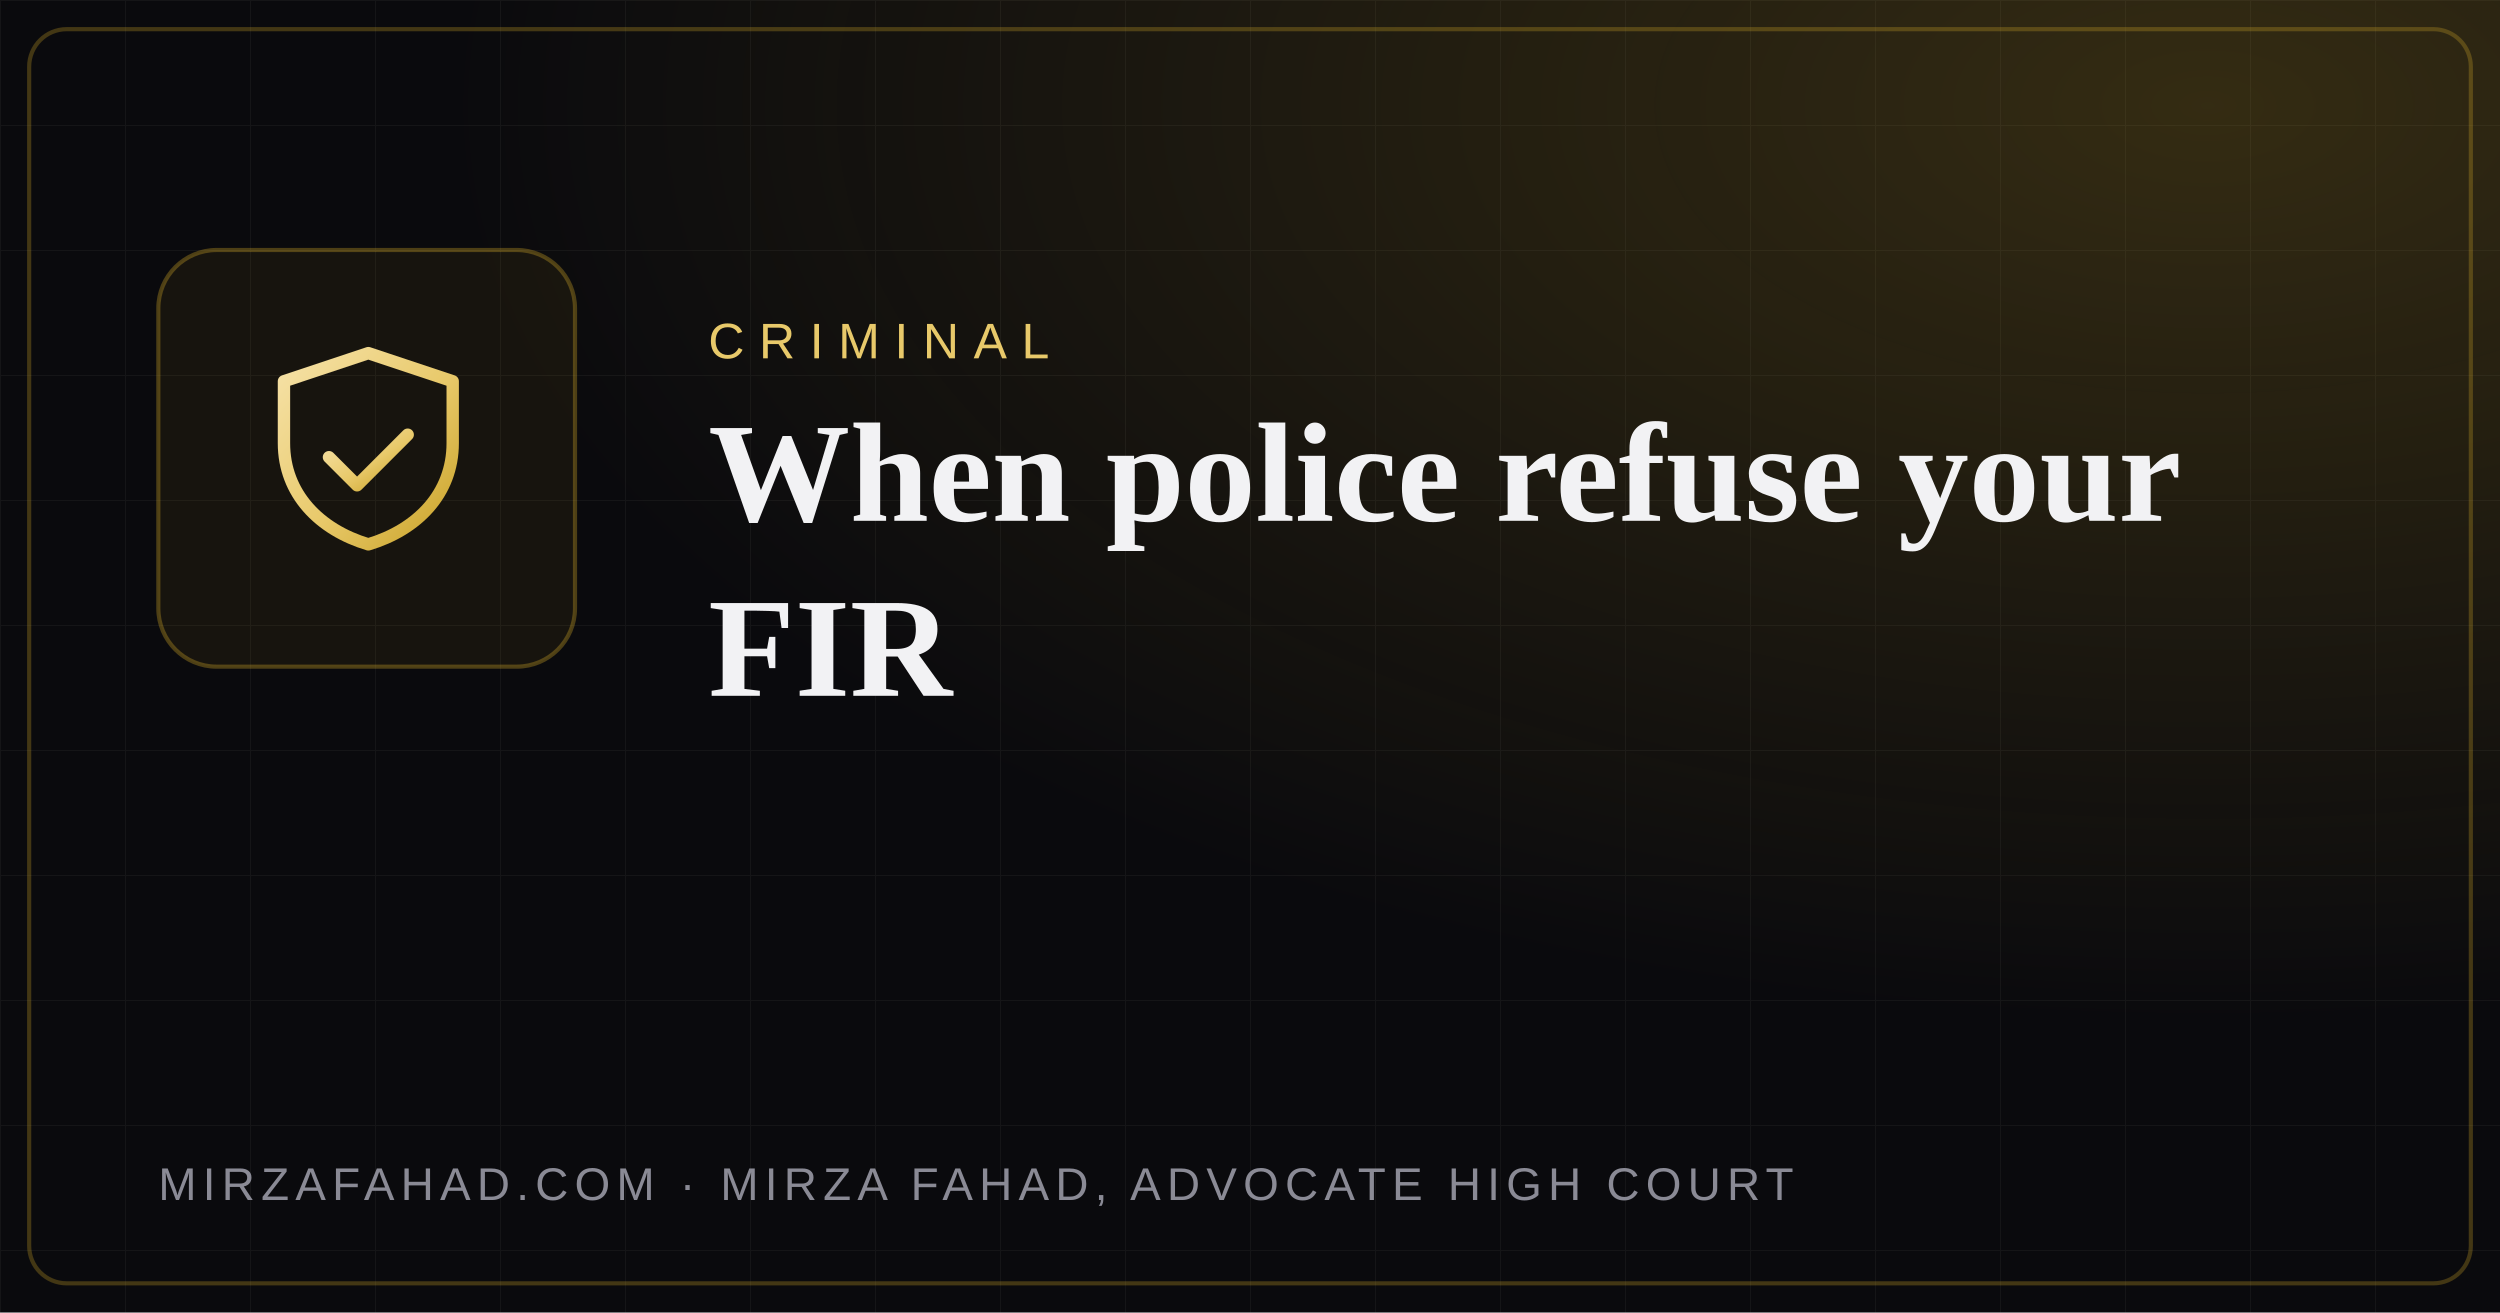
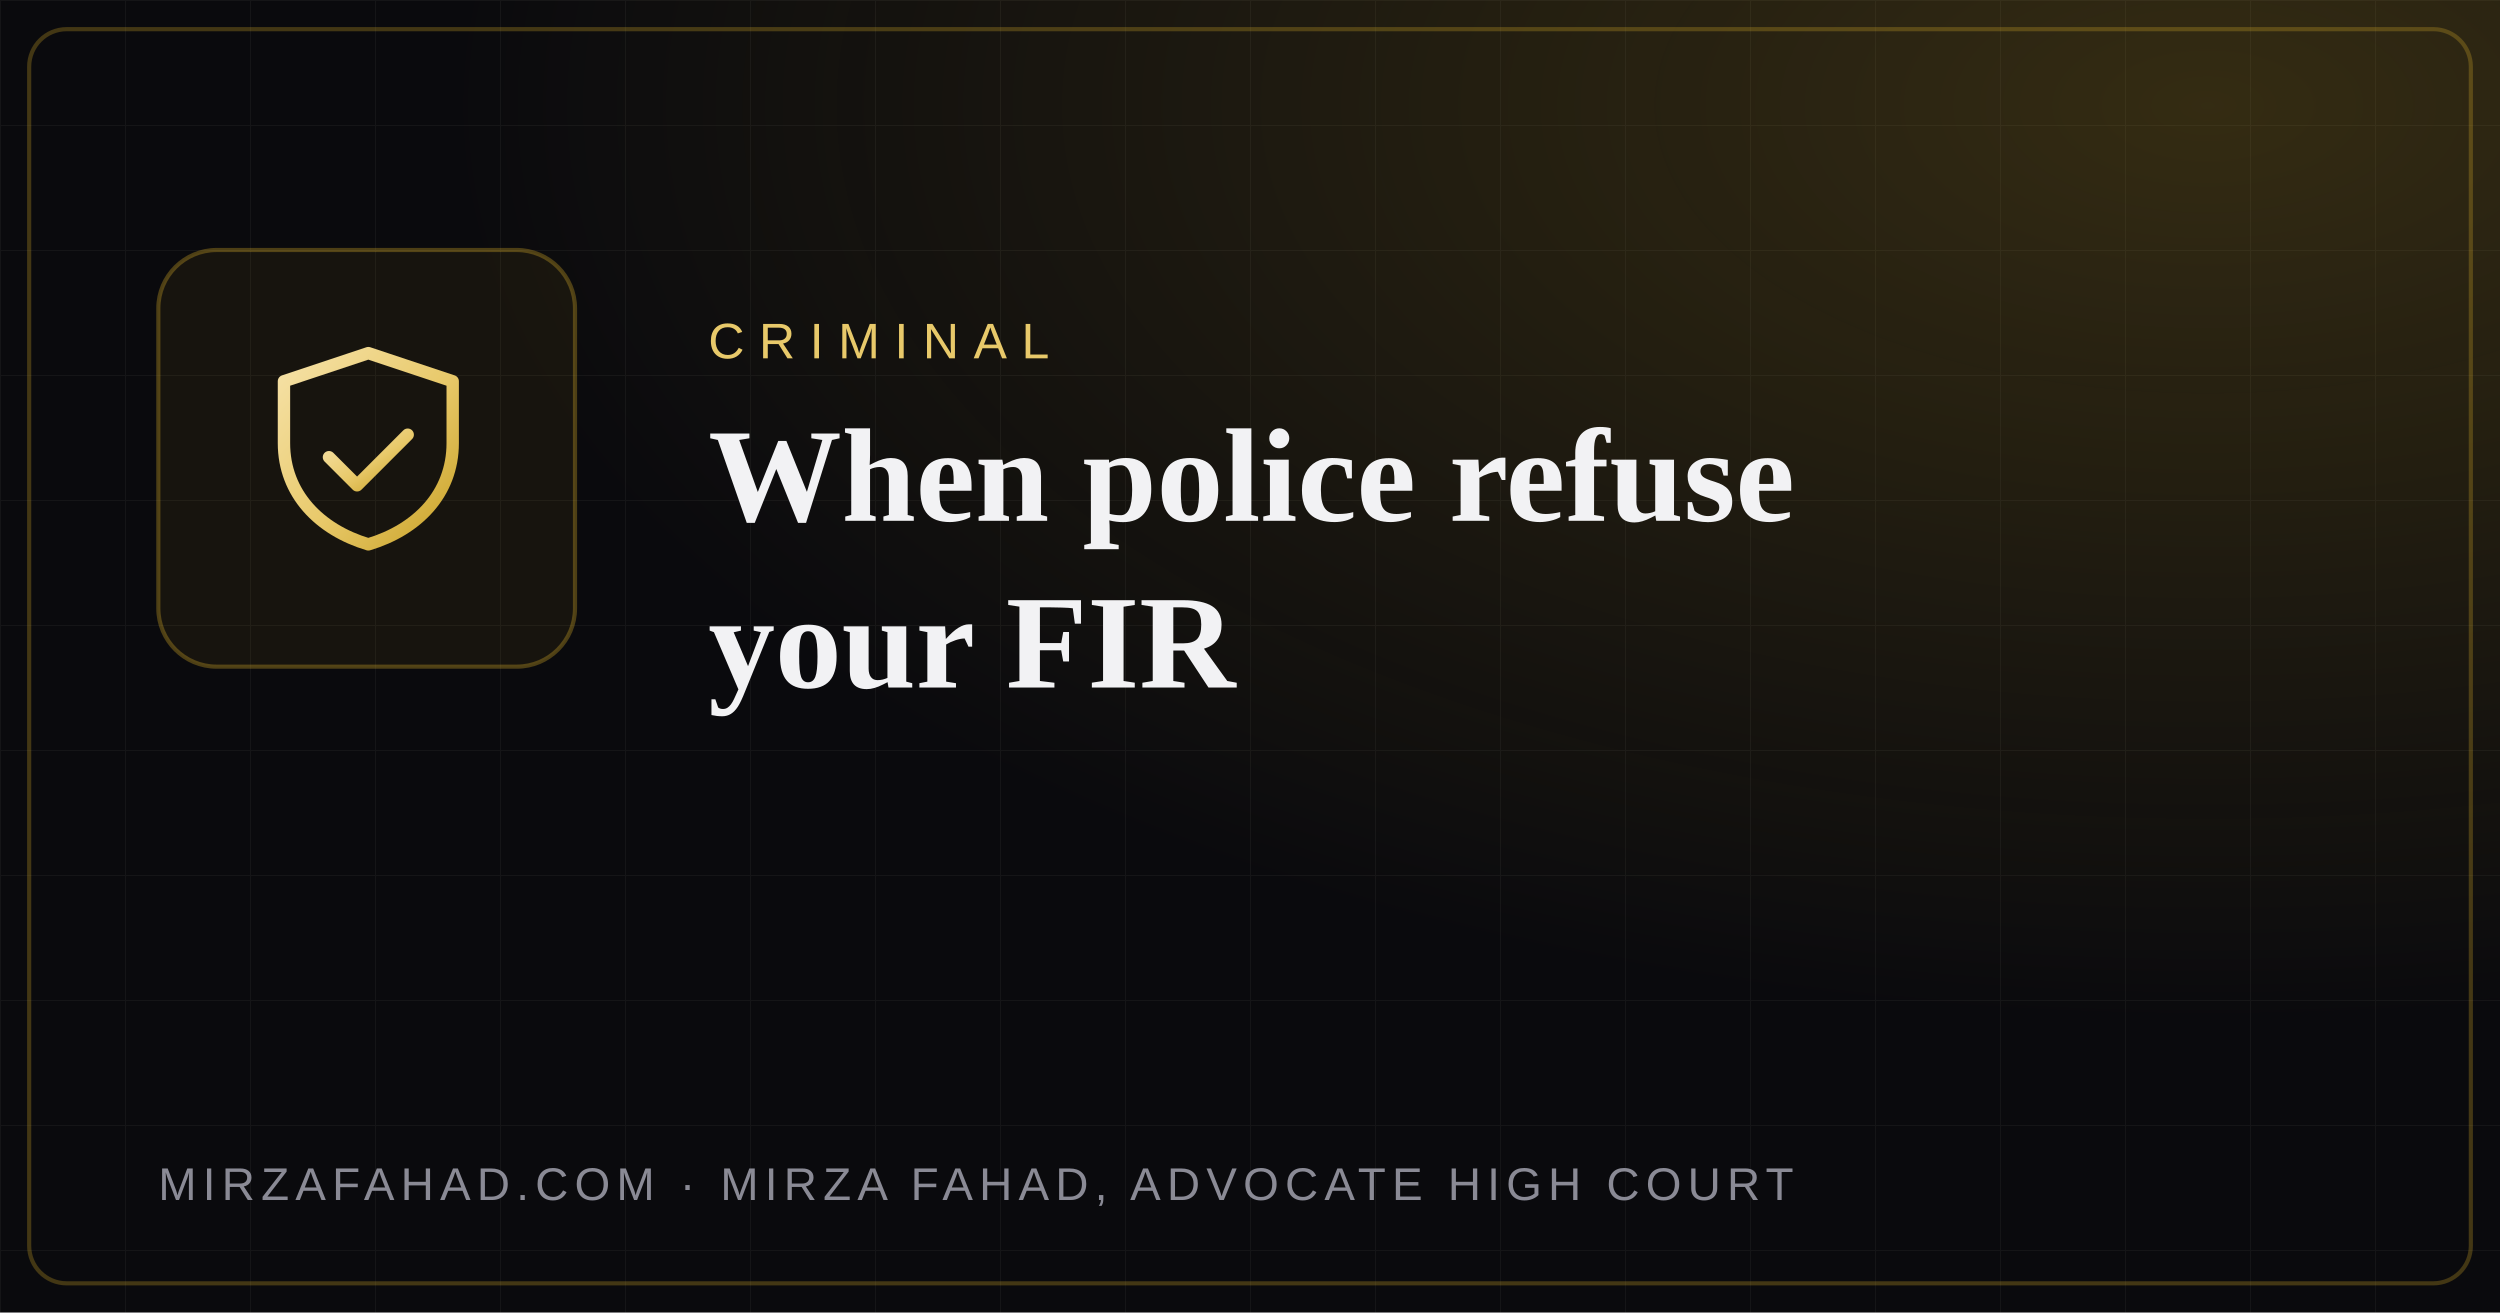
<svg xmlns="http://www.w3.org/2000/svg" viewBox="0 0 1200 630" font-family="Georgia, 'Times New Roman', serif">
  <defs>
    <linearGradient id="gold" x1="0" y1="0" x2="1" y2="1">
      <stop offset="0" stop-color="#f6e2a8" />
      <stop offset=".55" stop-color="#e8c96a" />
      <stop offset="1" stop-color="#c9a227" />
    </linearGradient>
    <radialGradient id="glow" cx="88%" cy="8%" r="70%">
      <stop offset="0" stop-color="#c9a227" stop-opacity=".22" />
      <stop offset="1" stop-color="#c9a227" stop-opacity="0" />
    </radialGradient>
    <pattern id="grid" width="60" height="60" patternUnits="userSpaceOnUse">
      <path d="M60 0H0v60" fill="none" stroke="#ffffff" stroke-opacity=".045" stroke-width="1" />
    </pattern>
  </defs>
  <rect width="1200" height="630" fill="#0a0a0d" />
  <rect width="1200" height="630" fill="url(#grid)" />
  <rect width="1200" height="630" fill="url(#glow)" />
  <rect x="14" y="14" width="1172" height="602" rx="18" fill="none" stroke="#c9a227" stroke-opacity=".3" stroke-width="2" />
  <rect x="76" y="120" width="200" height="200" rx="28" fill="#c9a227" fill-opacity=".07" stroke="#c9a227" stroke-opacity=".35" stroke-width="2" />
  <g transform="translate(112 156) scale(2.7)" fill="none" stroke="url(#gold)" stroke-width="2.2" stroke-linecap="round" stroke-linejoin="round">
    <path d="M24 5l15 5v11c0 9-6.3 15.4-15 18-8.7-2.6-15-9-15-18V10z" />
    <path d="M17 23.5l5 5 9-9" />
  </g>
  <text x="340" y="172" font-family="Verdana, Arial, sans-serif" font-size="24" letter-spacing="7" fill="#e8c96a">CRIMINAL</text>
-   <text x="340" y="250" font-size="68" font-weight="600" fill="#f2f2f4">When police refuse your</text>
-   <text x="340" y="334" font-size="68" font-weight="600" fill="#f2f2f4">FIR</text>
+   <text x="340" y="250" font-size="64" font-weight="600" fill="#f2f2f4">When police refuse</text>
+   <text x="340" y="330" font-size="64" font-weight="600" fill="#f2f2f4">your FIR</text>
  <path d="M76 500h140" stroke="url(#gold)" stroke-width="3" />
  <text x="76" y="576" font-family="Verdana, Arial, sans-serif" font-size="22" letter-spacing="3" fill="#8a8a95">MIRZAFAHAD.COM · MIRZA FAHAD, ADVOCATE HIGH COURT</text>
</svg>
